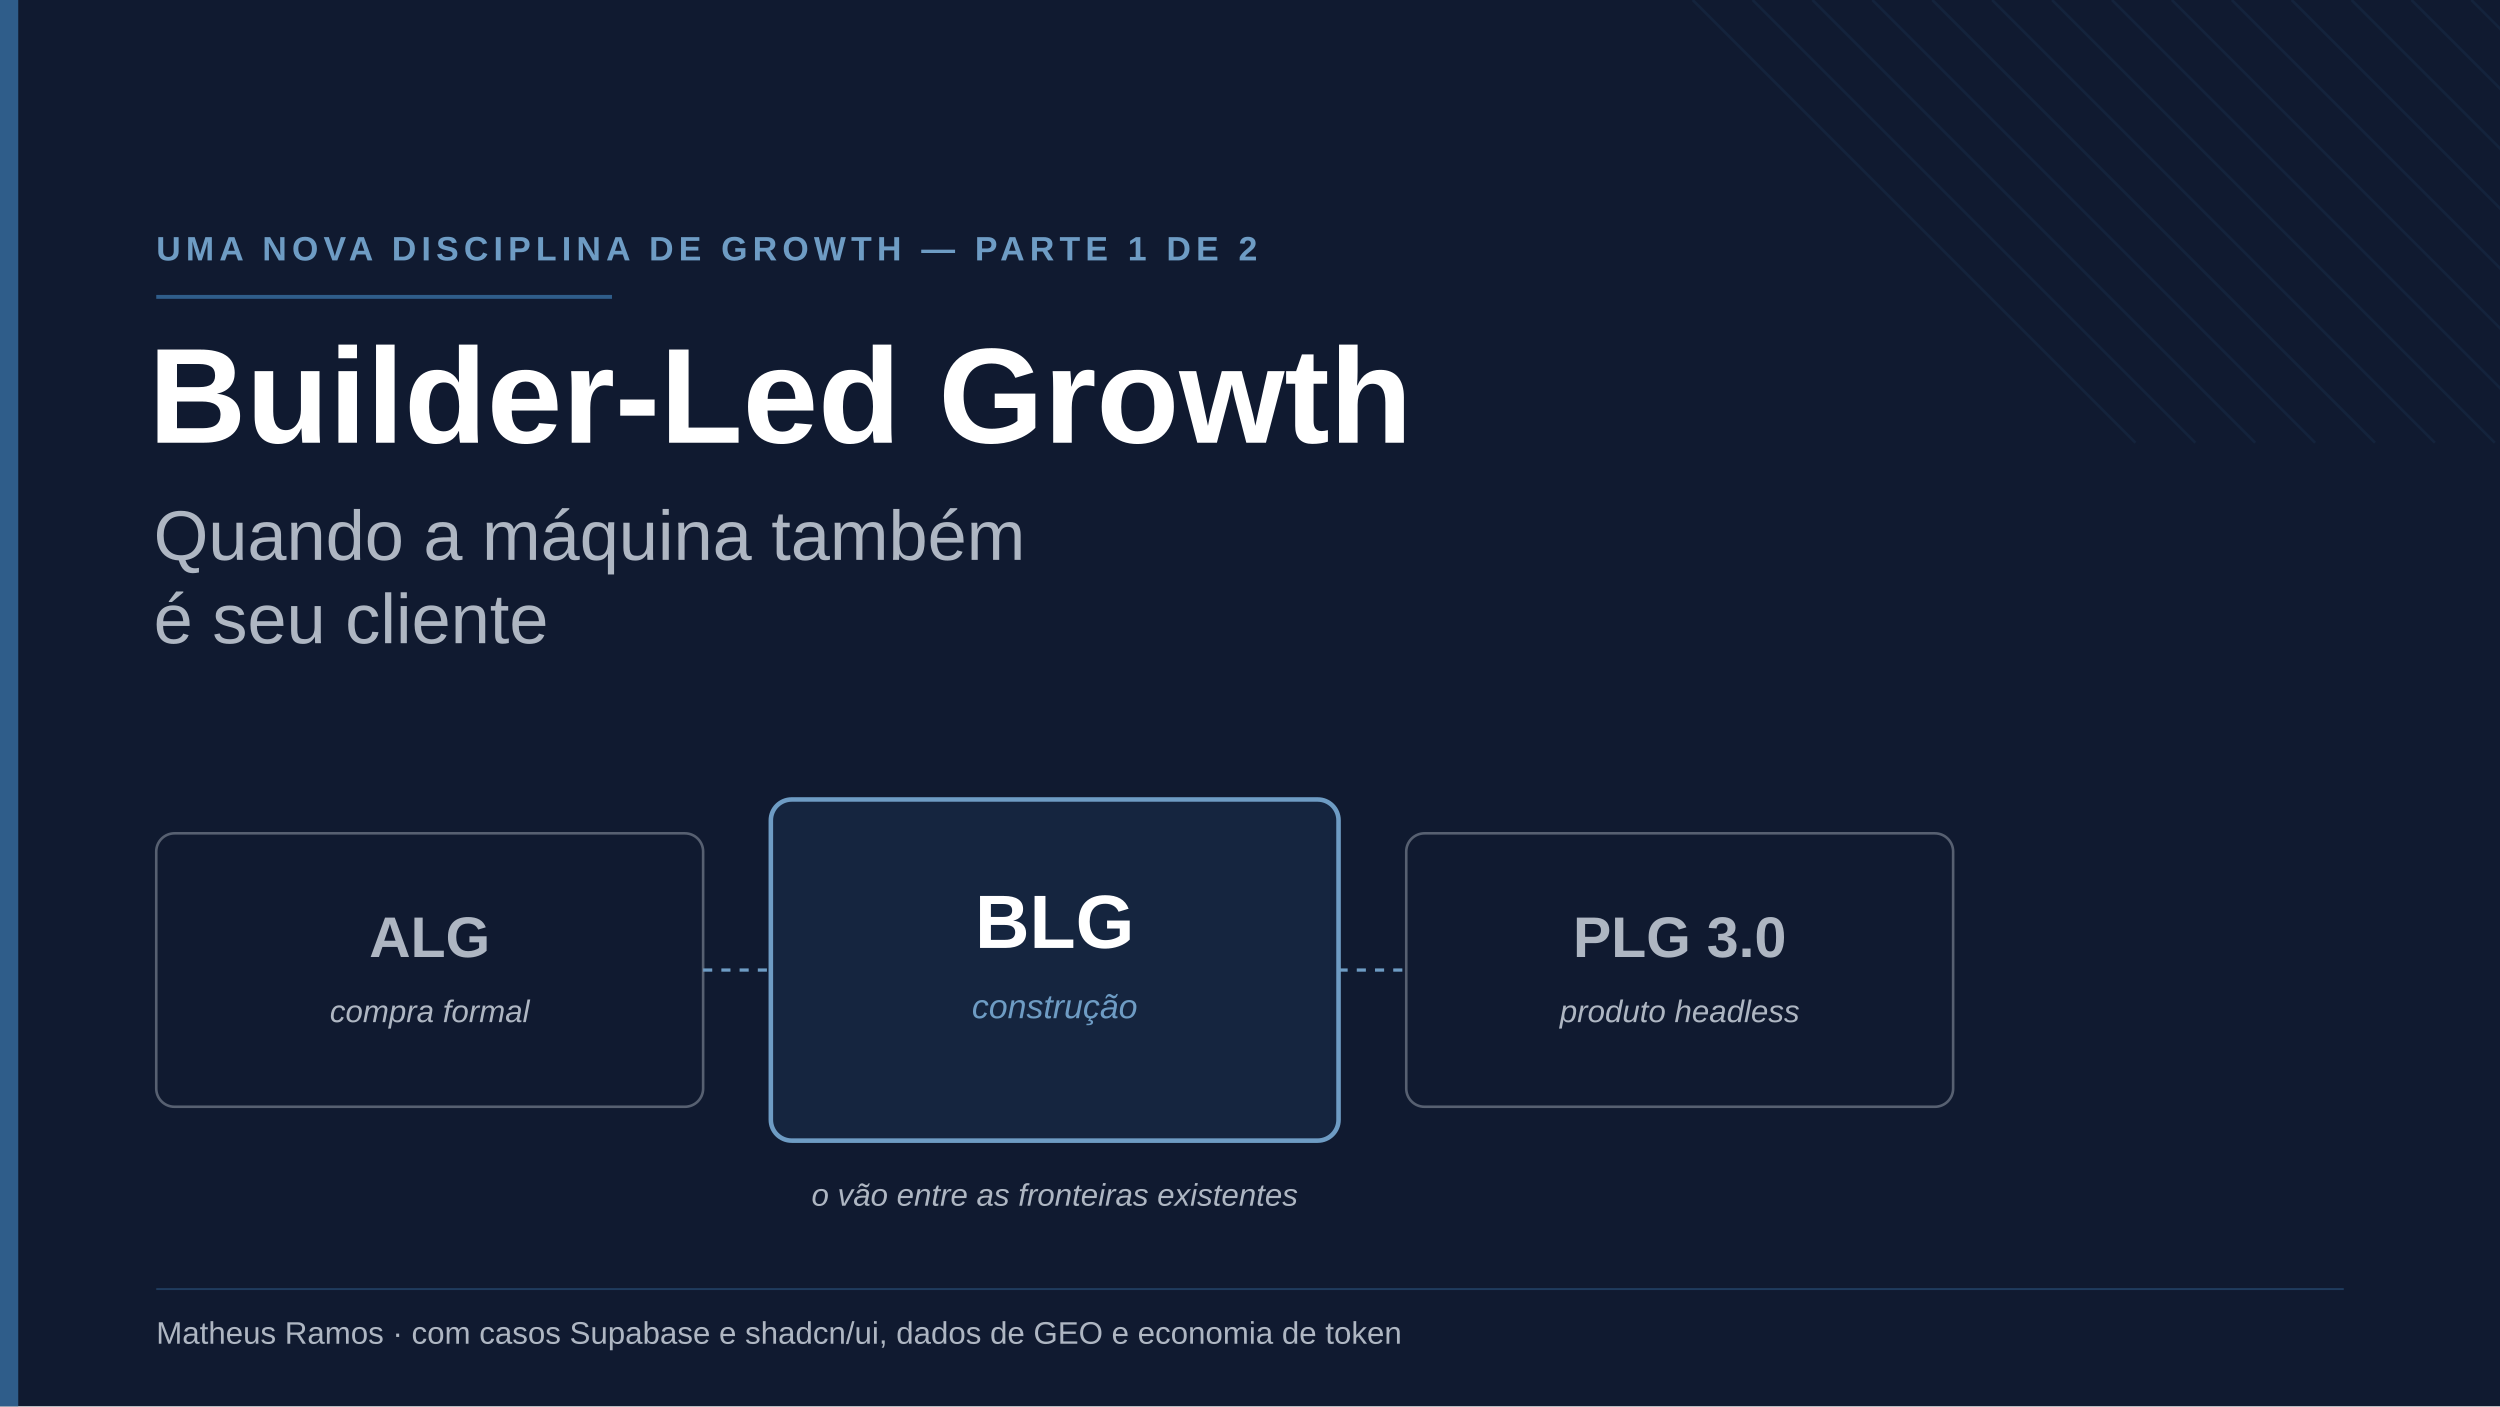
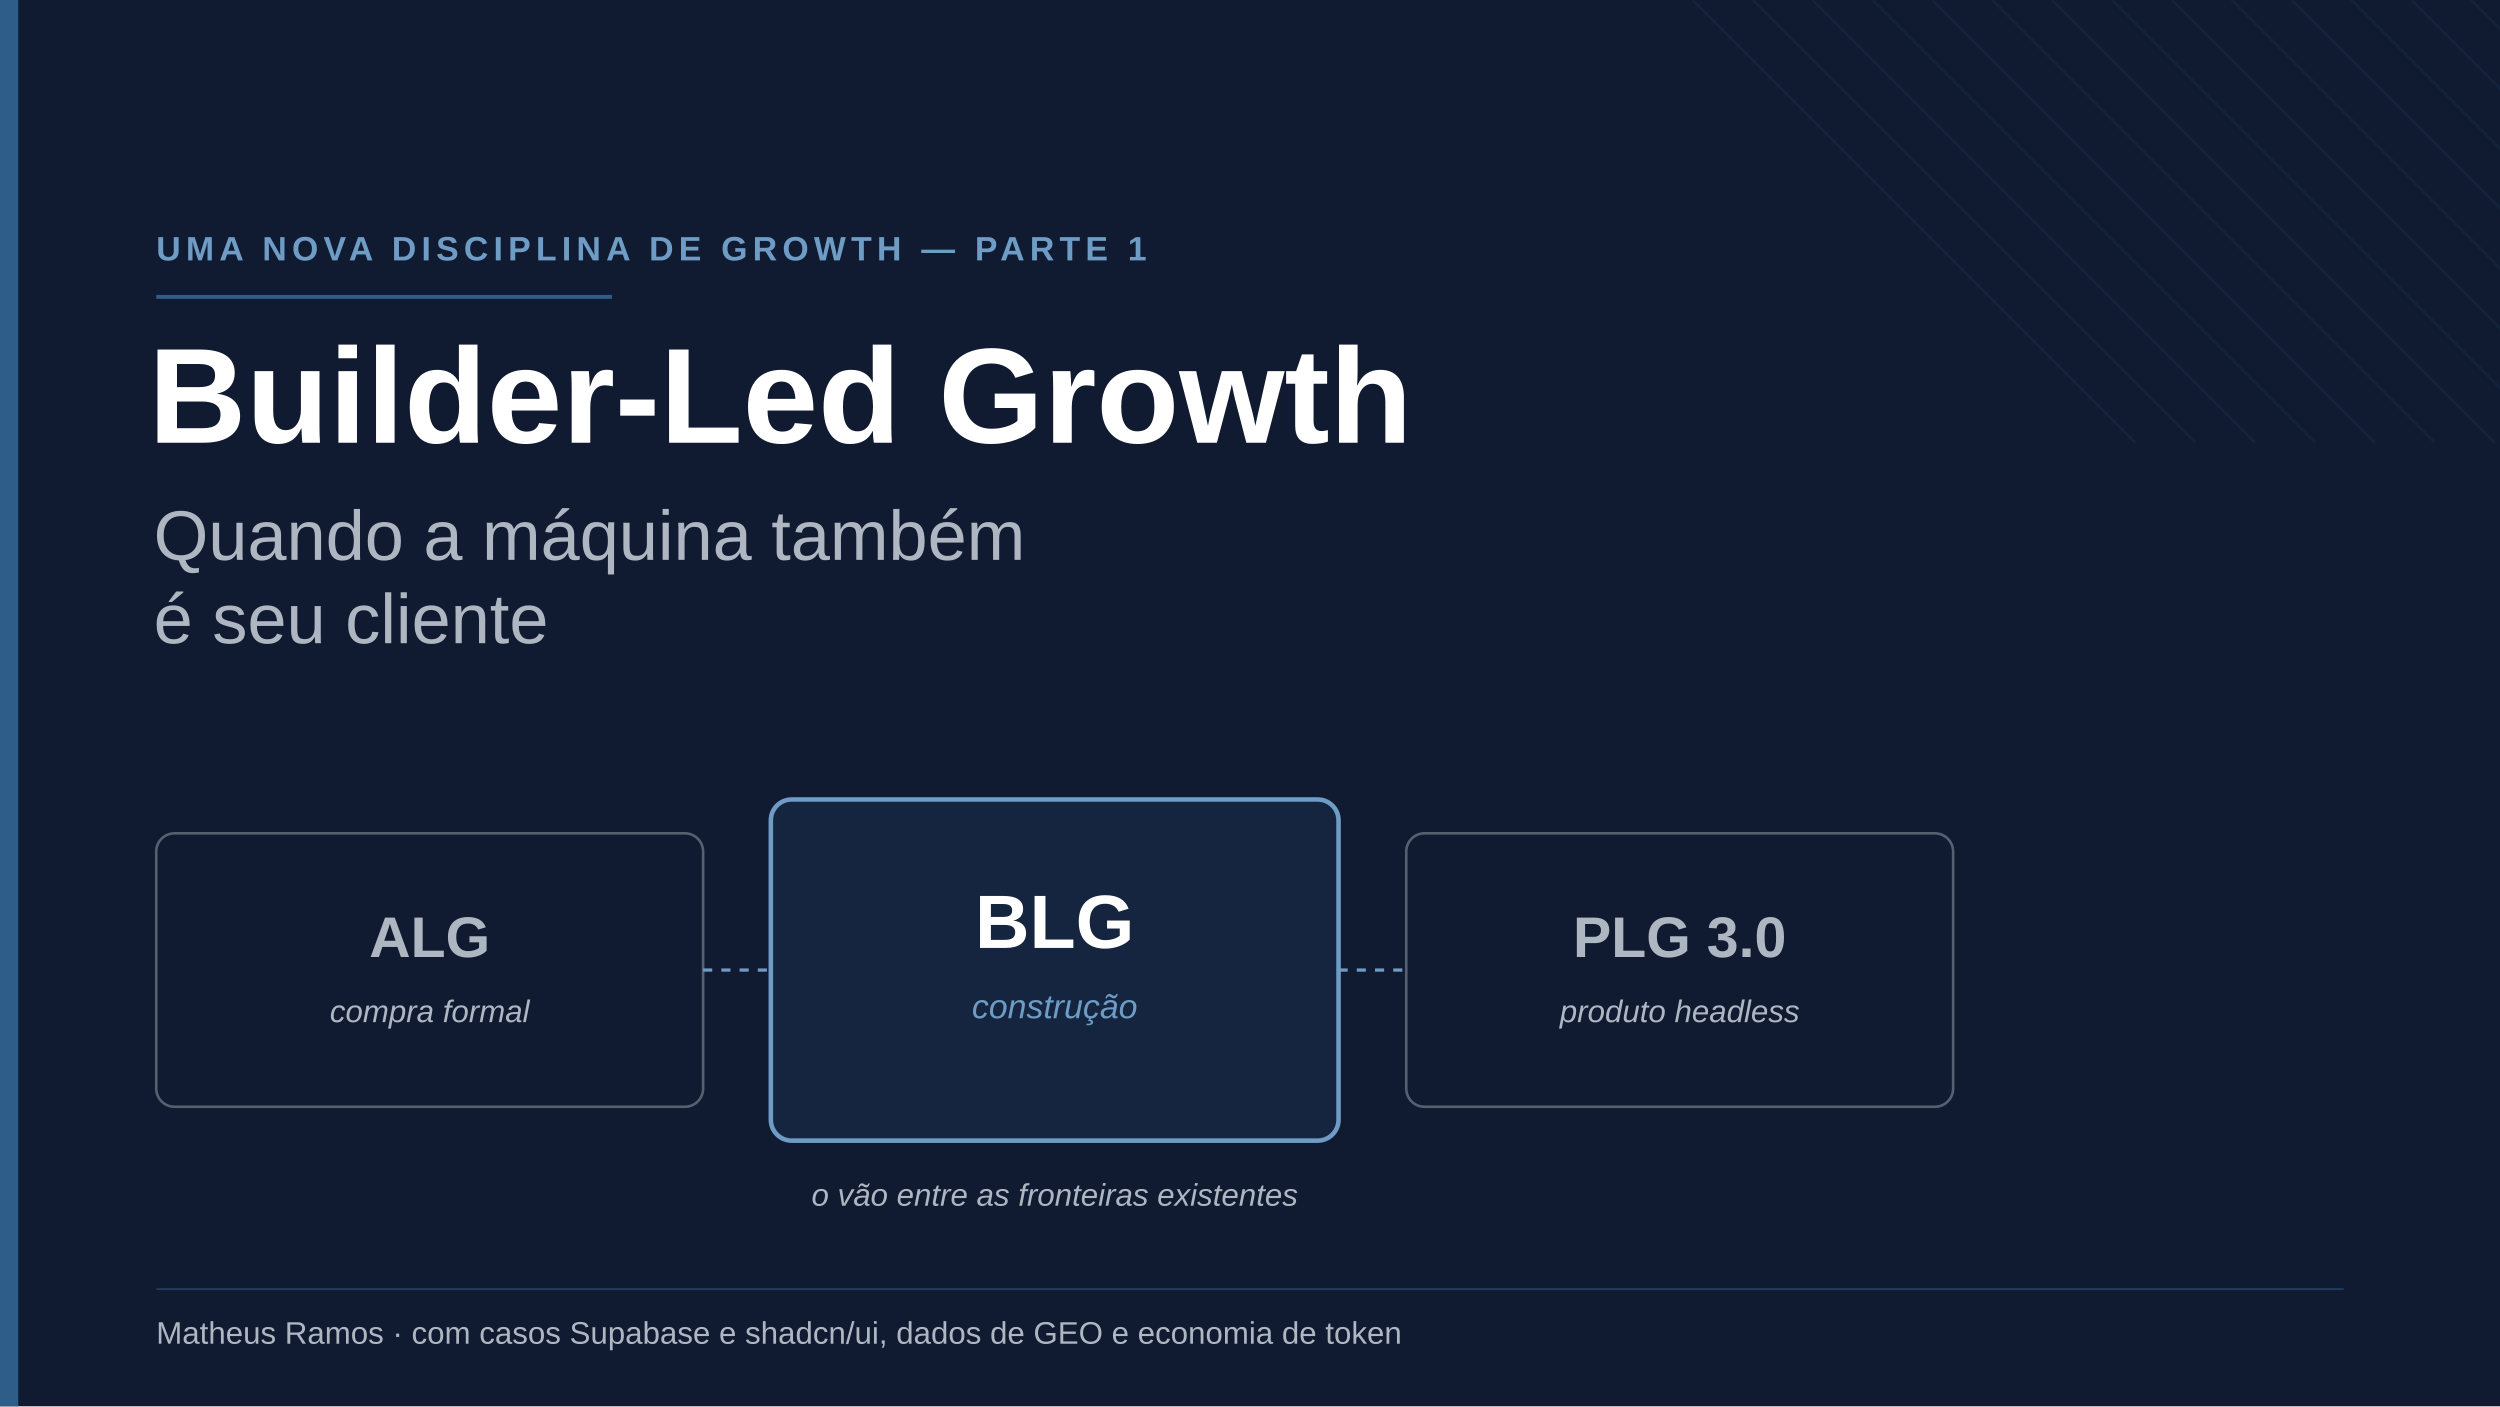
<svg xmlns="http://www.w3.org/2000/svg" width="1920" height="1080" viewBox="0 0 1920 1080">
  <rect x="0" y="0" width="1920" height="1080" fill="#101A30" />
  <line x1="1300" y1="0" x2="1640" y2="340" stroke="#2F5D8A" stroke-opacity="0.14" stroke-width="2" />
  <line x1="1346" y1="0" x2="1686" y2="340" stroke="#2F5D8A" stroke-opacity="0.14" stroke-width="2" />
  <line x1="1392" y1="0" x2="1732" y2="340" stroke="#2F5D8A" stroke-opacity="0.14" stroke-width="2" />
  <line x1="1438" y1="0" x2="1778" y2="340" stroke="#2F5D8A" stroke-opacity="0.14" stroke-width="2" />
  <line x1="1484" y1="0" x2="1824" y2="340" stroke="#2F5D8A" stroke-opacity="0.14" stroke-width="2" />
  <line x1="1530" y1="0" x2="1870" y2="340" stroke="#2F5D8A" stroke-opacity="0.14" stroke-width="2" />
  <line x1="1576" y1="0" x2="1916" y2="340" stroke="#2F5D8A" stroke-opacity="0.14" stroke-width="2" />
  <line x1="1622" y1="0" x2="1962" y2="340" stroke="#2F5D8A" stroke-opacity="0.14" stroke-width="2" />
  <line x1="1668" y1="0" x2="2008" y2="340" stroke="#2F5D8A" stroke-opacity="0.14" stroke-width="2" />
  <line x1="1714" y1="0" x2="2054" y2="340" stroke="#2F5D8A" stroke-opacity="0.14" stroke-width="2" />
  <line x1="1760" y1="0" x2="2100" y2="340" stroke="#2F5D8A" stroke-opacity="0.14" stroke-width="2" />
  <line x1="1806" y1="0" x2="2146" y2="340" stroke="#2F5D8A" stroke-opacity="0.14" stroke-width="2" />
  <line x1="1852" y1="0" x2="2192" y2="340" stroke="#2F5D8A" stroke-opacity="0.14" stroke-width="2" />
  <line x1="1898" y1="0" x2="2238" y2="340" stroke="#2F5D8A" stroke-opacity="0.14" stroke-width="2" />
  <rect x="0" y="0" width="14" height="1080" fill="#2F5D8A" />
-   <text x="120" y="200" font-family="Liberation Sans, Arial, sans-serif" font-size="26" font-weight="700" font-style="normal" fill="#6E9CC4" text-anchor="start" letter-spacing="4">UMA NOVA DISCIPLINA DE GROWTH — PARTE 1 DE 2</text>
+   <text x="120" y="200" font-family="Liberation Sans, Arial, sans-serif" font-size="26" font-weight="700" font-style="normal" fill="#6E9CC4" text-anchor="start" letter-spacing="4">UMA NOVA DISCIPLINA DE GROWTH — PARTE 1</text>
  <line x1="120" y1="228" x2="470" y2="228" stroke="#2F5D8A" stroke-width="3" />
  <text x="114" y="340" font-family="Liberation Sans, Arial, sans-serif" font-size="104" font-weight="700" font-style="normal" fill="#FFFFFF" text-anchor="start">Builder-Led Growth</text>
  <text x="118" y="430" font-family="Liberation Sans, Arial, sans-serif" font-size="54" font-weight="400" font-style="normal" fill="#AEB6C2" text-anchor="start">Quando a máquina também</text>
  <text x="118" y="494" font-family="Liberation Sans, Arial, sans-serif" font-size="54" font-weight="400" font-style="normal" fill="#AEB6C2" text-anchor="start">é seu cliente</text>
  <rect x="120" y="640" width="420" height="210" rx="14" fill="none" stroke="#AEB6C2" stroke-opacity="0.45" stroke-width="2" />
  <text x="330.0" y="735" font-family="Liberation Sans, Arial, sans-serif" font-size="44" font-weight="700" font-style="normal" fill="#AEB6C2" text-anchor="middle">ALG</text>
  <text x="330.0" y="785" font-family="Liberation Sans, Arial, sans-serif" font-size="24" font-weight="400" font-style="italic" fill="#AEB6C2" text-anchor="middle">compra formal</text>
  <rect x="592" y="614" width="436" height="262" rx="16" fill="#2F5D8A" fill-opacity="0.18" stroke="#6E9CC4" stroke-width="3.5" />
  <text x="810.0" y="728" font-family="Liberation Sans, Arial, sans-serif" font-size="58" font-weight="700" font-style="normal" fill="#FFFFFF" text-anchor="middle">BLG</text>
  <text x="810.0" y="782" font-family="Liberation Sans, Arial, sans-serif" font-size="26" font-weight="400" font-style="italic" fill="#6E9CC4" text-anchor="middle">construção</text>
  <rect x="1080" y="640" width="420" height="210" rx="14" fill="none" stroke="#AEB6C2" stroke-opacity="0.45" stroke-width="2" />
  <text x="1290.0" y="735" font-family="Liberation Sans, Arial, sans-serif" font-size="44" font-weight="700" font-style="normal" fill="#AEB6C2" text-anchor="middle">PLG 3.0</text>
  <text x="1290.0" y="785" font-family="Liberation Sans, Arial, sans-serif" font-size="24" font-weight="400" font-style="italic" fill="#AEB6C2" text-anchor="middle">produto headless</text>
  <line x1="540" y1="745.0" x2="592" y2="745.0" stroke="#6E9CC4" stroke-width="2.5" stroke-dasharray="7,7" />
  <line x1="1028" y1="745.0" x2="1080" y2="745.0" stroke="#6E9CC4" stroke-width="2.5" stroke-dasharray="7,7" />
  <text x="810.0" y="926" font-family="Liberation Sans, Arial, sans-serif" font-size="24" font-weight="400" font-style="italic" fill="#AEB6C2" text-anchor="middle">o vão entre as fronteiras existentes</text>
  <line x1="120" y1="990" x2="1800" y2="990" stroke="#2F5D8A" stroke-opacity="0.5" stroke-width="1.5" />
  <text x="120" y="1032" font-family="Liberation Sans, Arial, sans-serif" font-size="24" font-weight="400" font-style="normal" fill="#AEB6C2" text-anchor="start">Matheus Ramos · com casos Supabase e shadcn/ui, dados de GEO e economia de token</text>
</svg>
